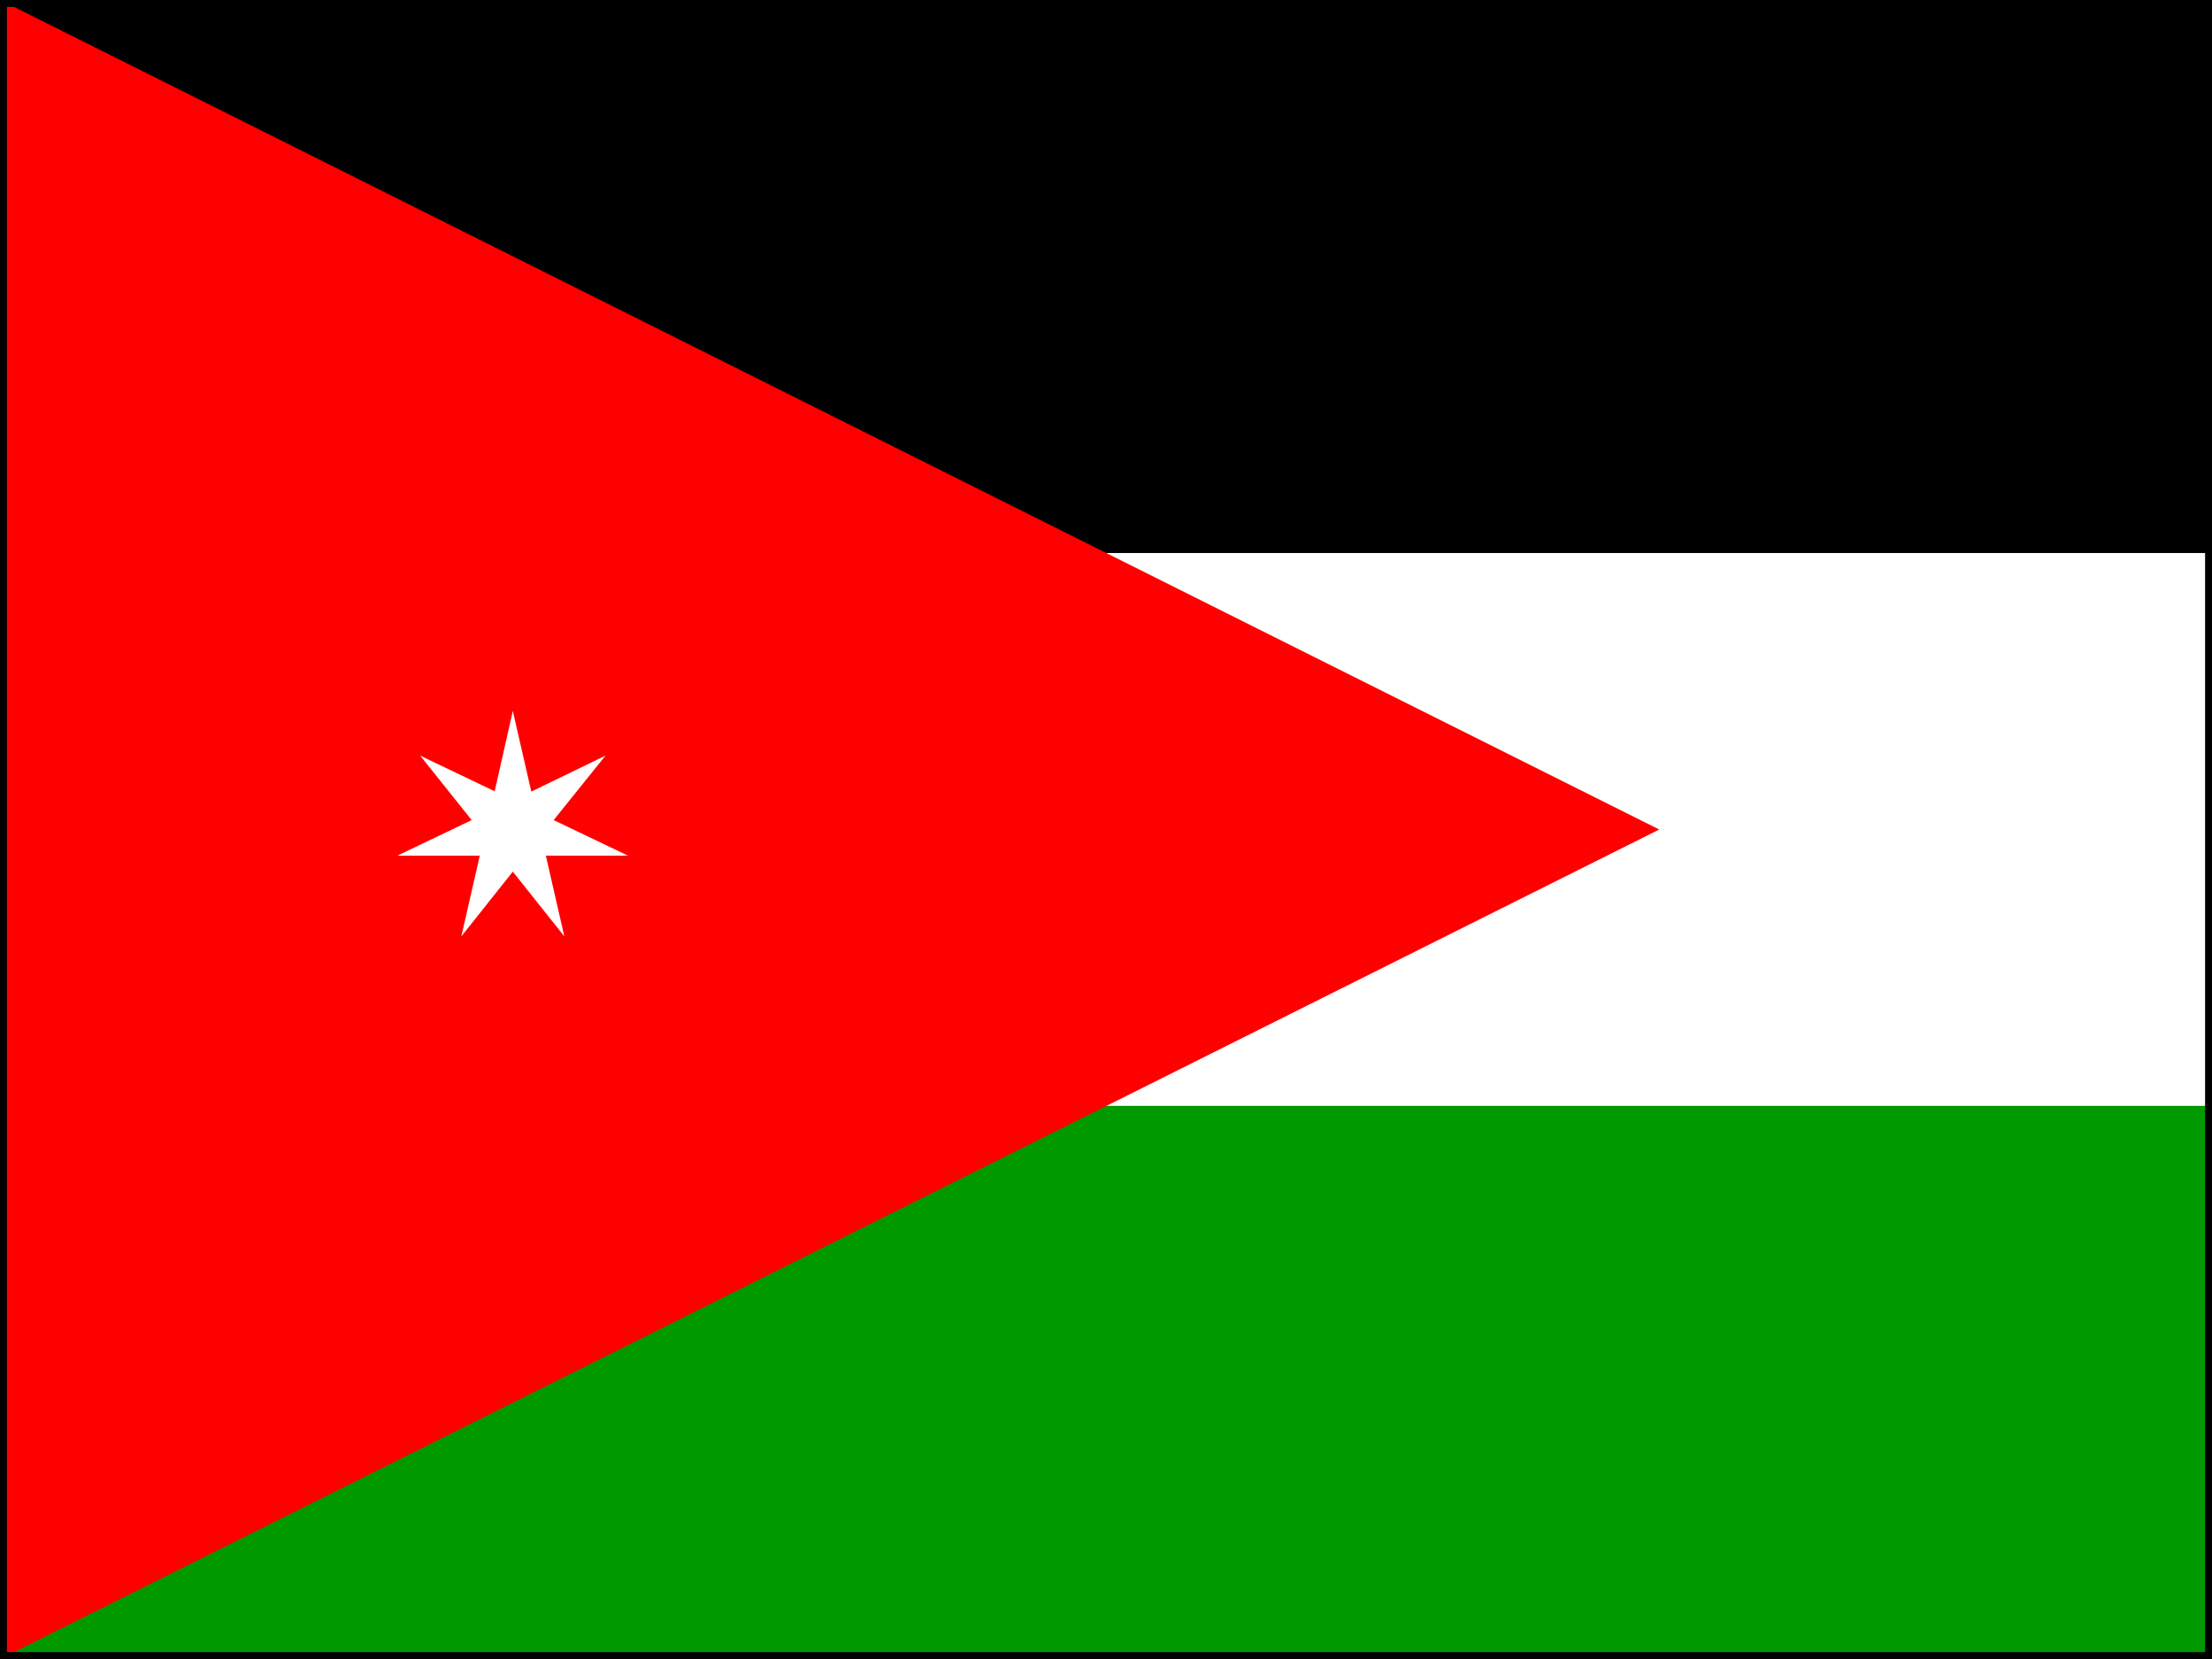
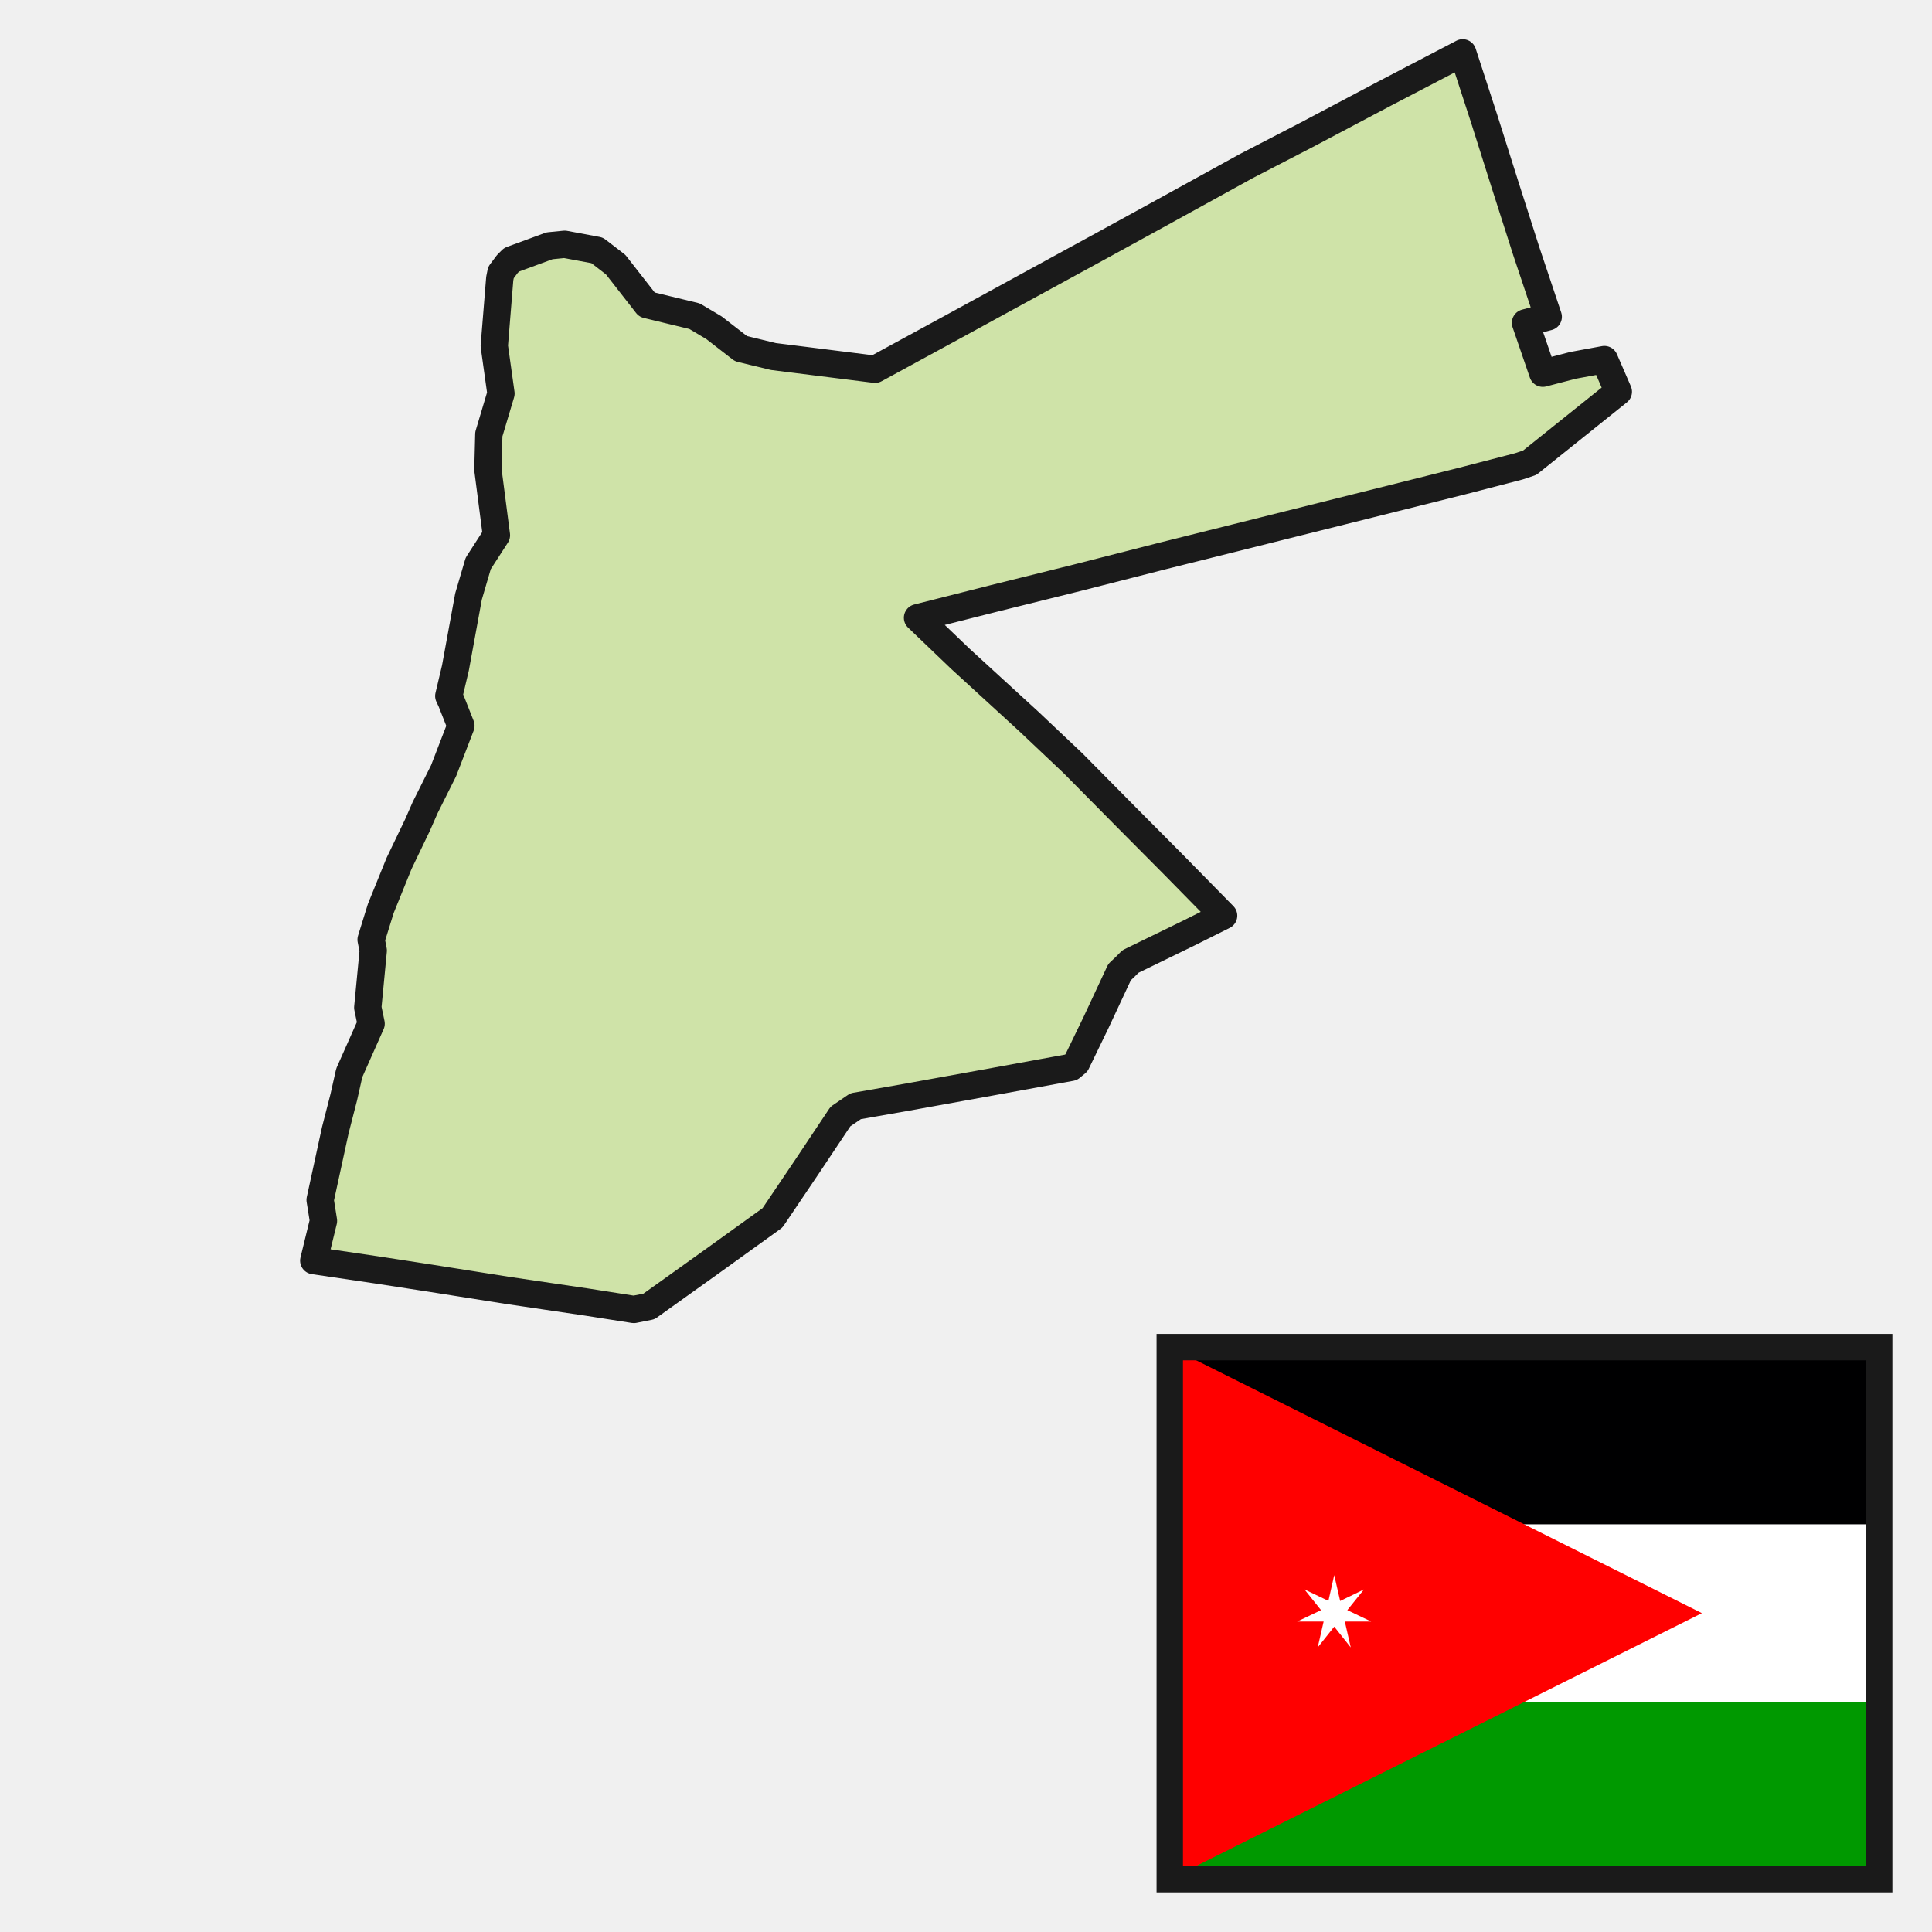
- <svg xmlns="http://www.w3.org/2000/svg" id="flag-icons-jo" viewBox="0 0 640 480" data-copyright="© 2026 Sensory App House">
-   <defs>
-     <clipPath id="jo-a">
-       <path fill-opacity=".7" d="M-117.8 0h682.6v512h-682.6z" />
-     </clipPath>
-   </defs>
-   <g clip-path="url(#jo-a)" transform="translate(110.5)scale(.9375)">
-     <g fill-rule="evenodd" stroke-width="1pt">
-       <path fill="#000001" d="M-117.8 0h1024v170.7h-1024z" />
-       <path fill="#fff" d="M-117.8 170.7h1024v170.6h-1024z" />
-       <path fill="#090" d="M-117.8 341.3h1024V512h-1024z" />
-       <path fill="red" d="m-117.8 512 512-256-512-256z" />
-       <path fill="#fff" d="m24.5 289 5.7-24.9H4.7l23-11-15.9-19.9 23 11 5.6-24.8 5.7 24.9L69 233.2l-16 19.9 23 11H50.6l5.7 24.9-15.9-20z" />
+ <svg xmlns="http://www.w3.org/2000/svg" viewBox="0 0 512 512">
+   <g transform="translate(50.19 -25.31) scale(0.804)">
+     <path d="M 123.7 112.0 L 134.4 114.0 L 140.5 118.7 L 150.8 131.9 L 166.5 135.7 L 172.9 139.5 L 181.8 146.4 L 192.5 149.0 L 226.0 153.2 L 252.8 138.6 L 275.3 126.3 L 301.3 112.1 L 318.8 102.5 L 348.4 86.2 L 368.3 75.9 L 394.0 62.3 L 419.7 48.9 L 426.8 70.7 L 433.6 92.2 L 440.7 114.4 L 447.9 135.9 L 440.4 137.9 L 446.1 154.5 L 456.1 151.9 L 466.4 150.0 L 471.0 160.6 L 456.4 172.3 L 441.8 184.0 L 438.2 185.2 L 419.3 190.1 L 380.1 199.9 L 354.1 206.4 L 320.5 214.8 L 292.7 221.9 L 265.3 228.7 L 240.0 235.1 L 254.2 248.7 L 276.7 269.3 L 291.3 283.1 L 308.8 300.8 L 324.5 316.6 L 340.9 333.3 L 329.5 339.0 L 310.2 348.4 L 308.4 350.2 L 306.6 351.9 L 298.8 368.6 L 292.4 381.8 L 290.6 383.3 L 263.8 388.2 L 236.7 393.1 L 219.6 396.1 L 214.6 399.5 L 203.6 416.0 L 192.2 432.9 L 172.9 446.8 L 151.5 462.1 L 146.5 463.1 L 131.2 460.7 L 104.8 456.8 L 79.5 452.8 L 62.0 450.1 L 41.0 447.0 L 44.2 433.9 L 43.1 427.0 L 48.1 404.0 L 50.9 393.1 L 52.7 385.1 L 59.9 368.9 L 58.8 363.6 L 60.6 344.8 L 59.9 341.2 L 63.1 330.9 L 69.1 316.1 L 75.2 303.4 L 77.7 297.7 L 83.8 285.5 L 89.5 270.7 L 86.3 262.6 L 85.5 260.9 L 87.7 251.6 L 90.5 236.3 L 92.0 228.1 L 95.2 217.2 L 101.2 207.9 L 98.4 186.3 L 98.7 174.6 L 102.7 161.2 L 100.5 145.5 L 102.3 123.3 L 102.7 121.3 L 104.8 118.5 L 106.2 117.1 L 118.7 112.5 L 123.7 112.0 Z" fill="#cfe3a8" stroke="#1a1a1a" stroke-width="9" stroke-linejoin="round" fill-rule="evenodd" />
+   </g>
+   <rect x="310" y="357" width="188" height="141" fill="#ffffff" />
+   <g transform="translate(310 357) scale(0.29375)">
+     <defs>
+       <clipPath id="jo-a">
+         <path fill-opacity=".7" d="M-117.8 0h682.6v512h-682.6z" />
+       </clipPath>
+     </defs>
+     <g clip-path="url(#jo-a)" transform="translate(110.5)scale(.9375)">
+       <g fill-rule="evenodd" stroke-width="1pt">
+         <path fill="#000001" d="M-117.8 0h1024v170.7h-1024z" />
+         <path fill="#fff" d="M-117.8 170.7h1024v170.6h-1024z" />
+         <path fill="#090" d="M-117.8 341.3h1024V512h-1024z" />
+         <path fill="red" d="m-117.8 512 512-256-512-256z" />
+         <path fill="#fff" d="m24.5 289 5.7-24.9H4.7l23-11-15.9-19.9 23 11 5.6-24.8 5.7 24.9L69 233.2l-16 19.9 23 11H50.6l5.7 24.9-15.9-20z" />
+       </g>
    </g>
+     <rect x="1" y="1" width="638" height="478" fill="none" stroke="#000000" stroke-width="2" />
  </g>
-   <rect x="1" y="1" width="638" height="478" fill="none" stroke="#000000" stroke-width="2" />
+   <rect x="310" y="357" width="188" height="141" fill="none" stroke="#1a1a1a" stroke-width="7" />
</svg>
